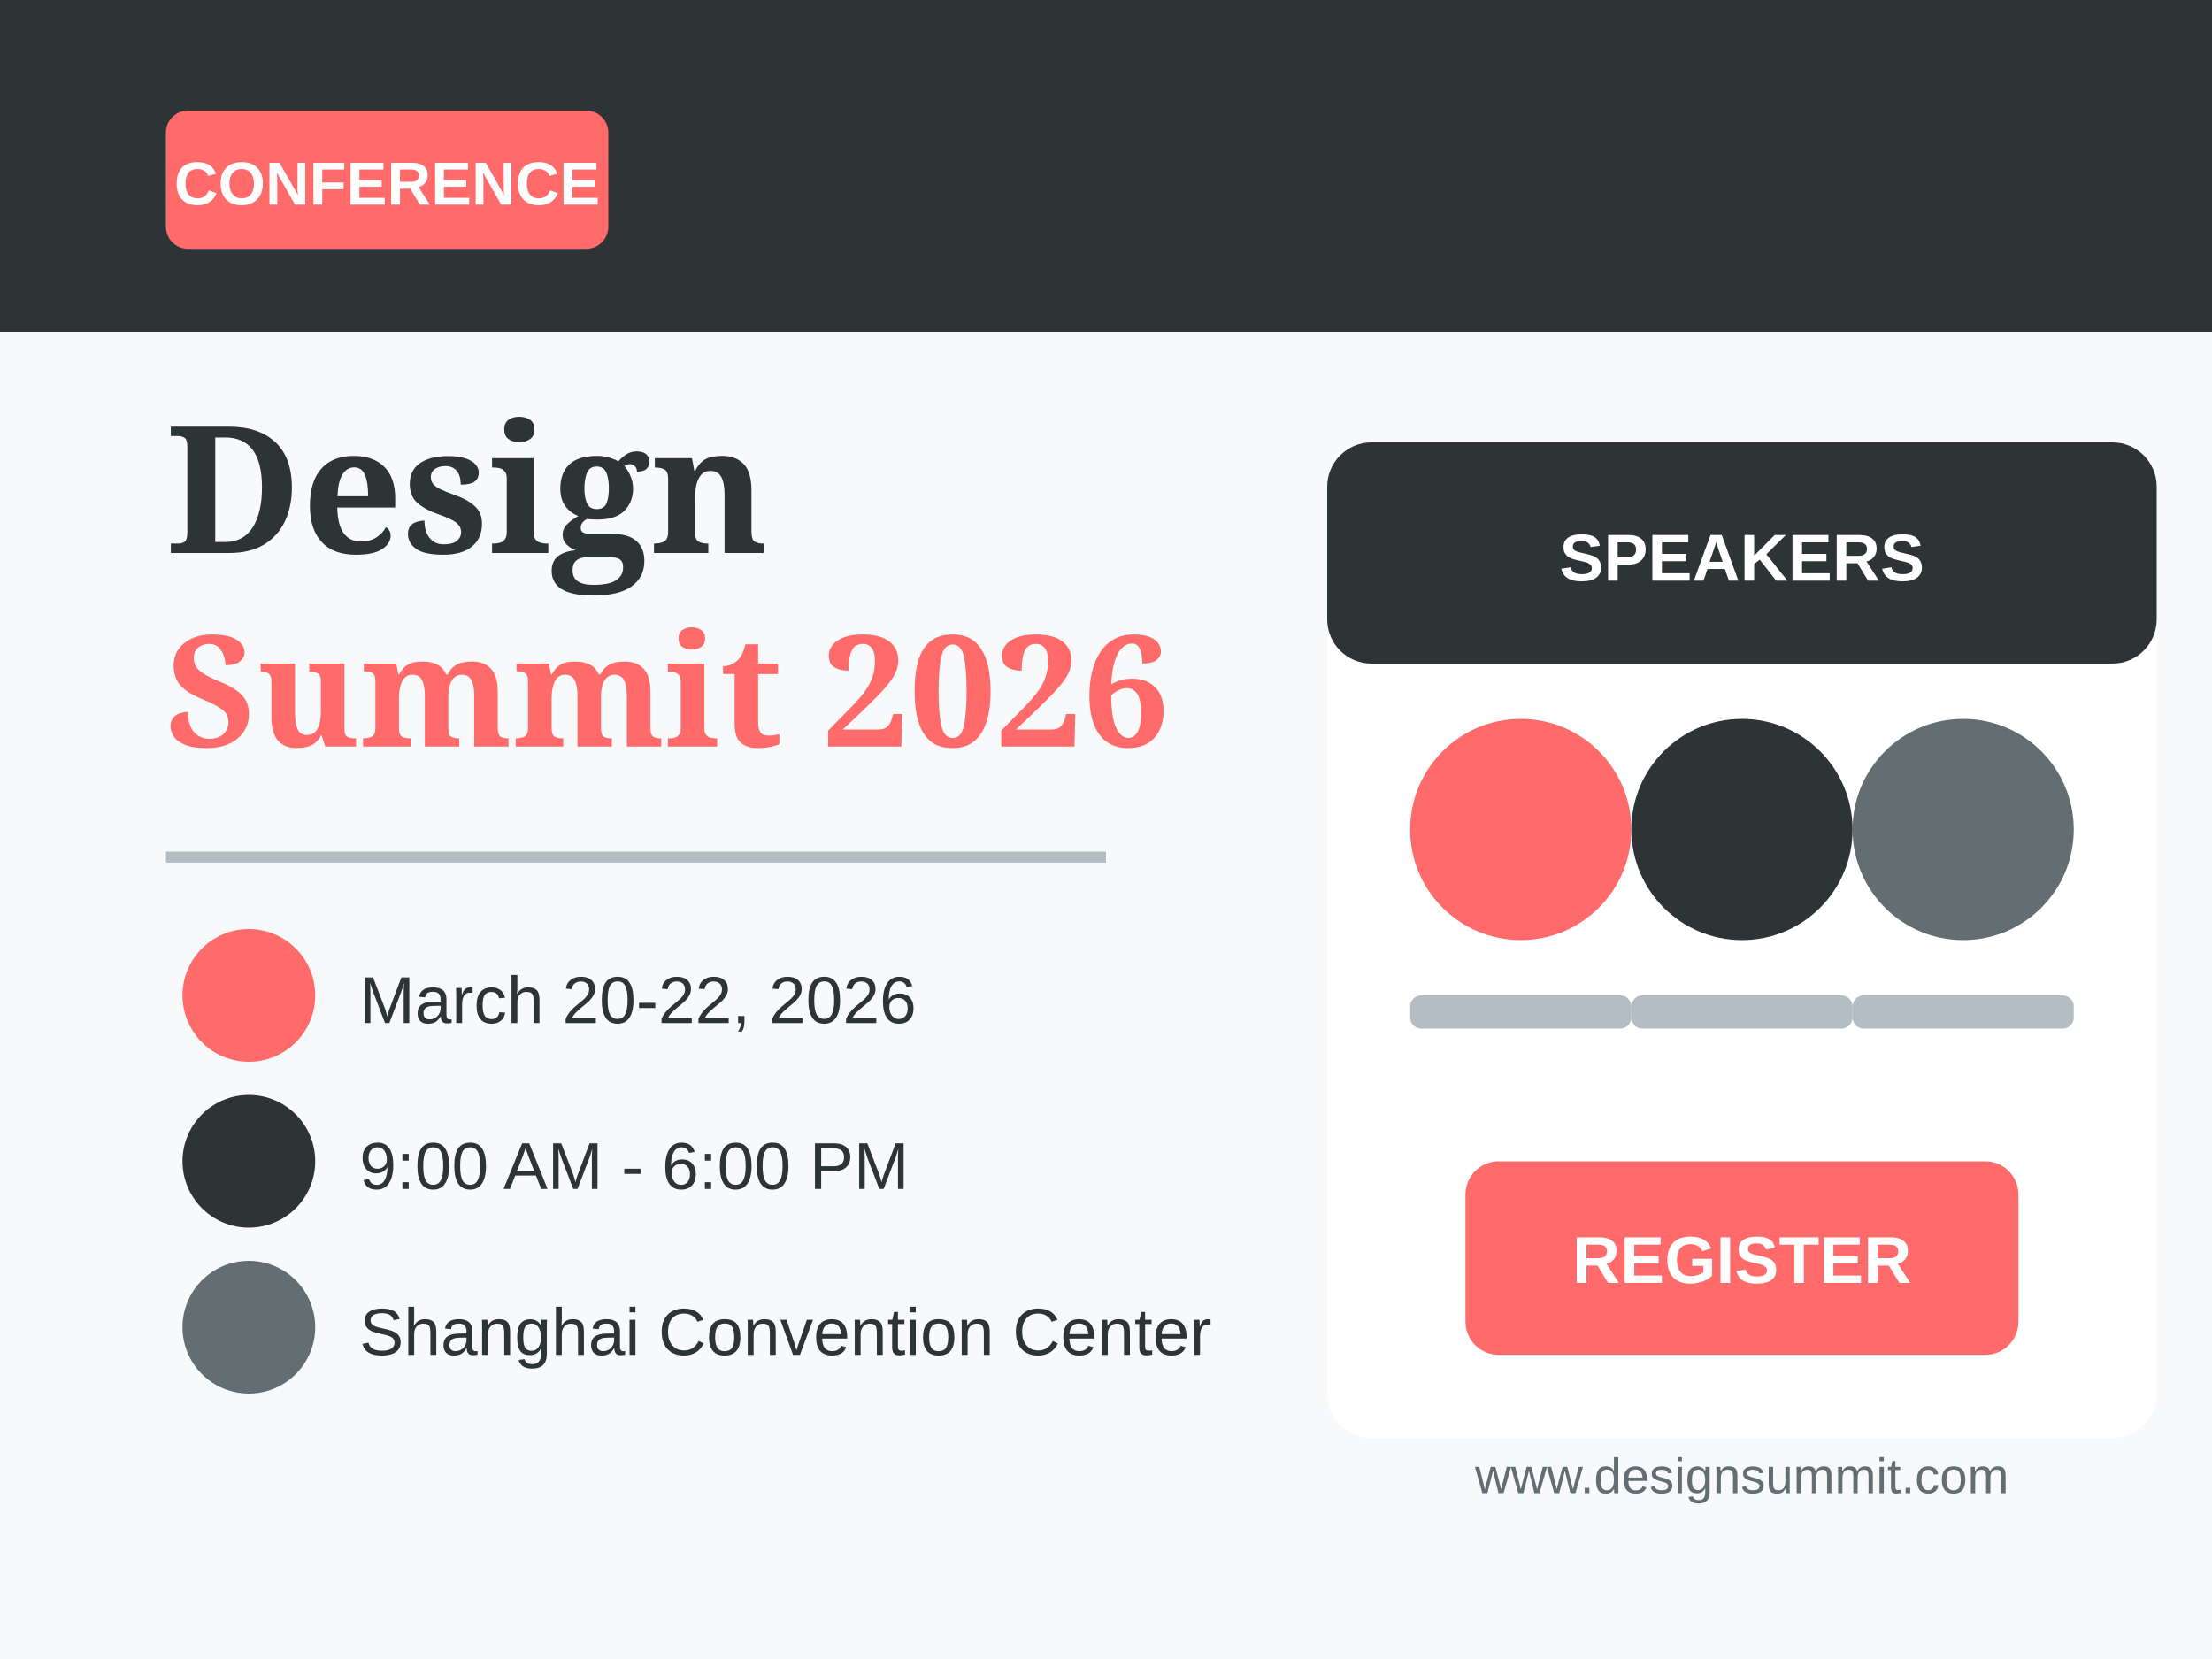
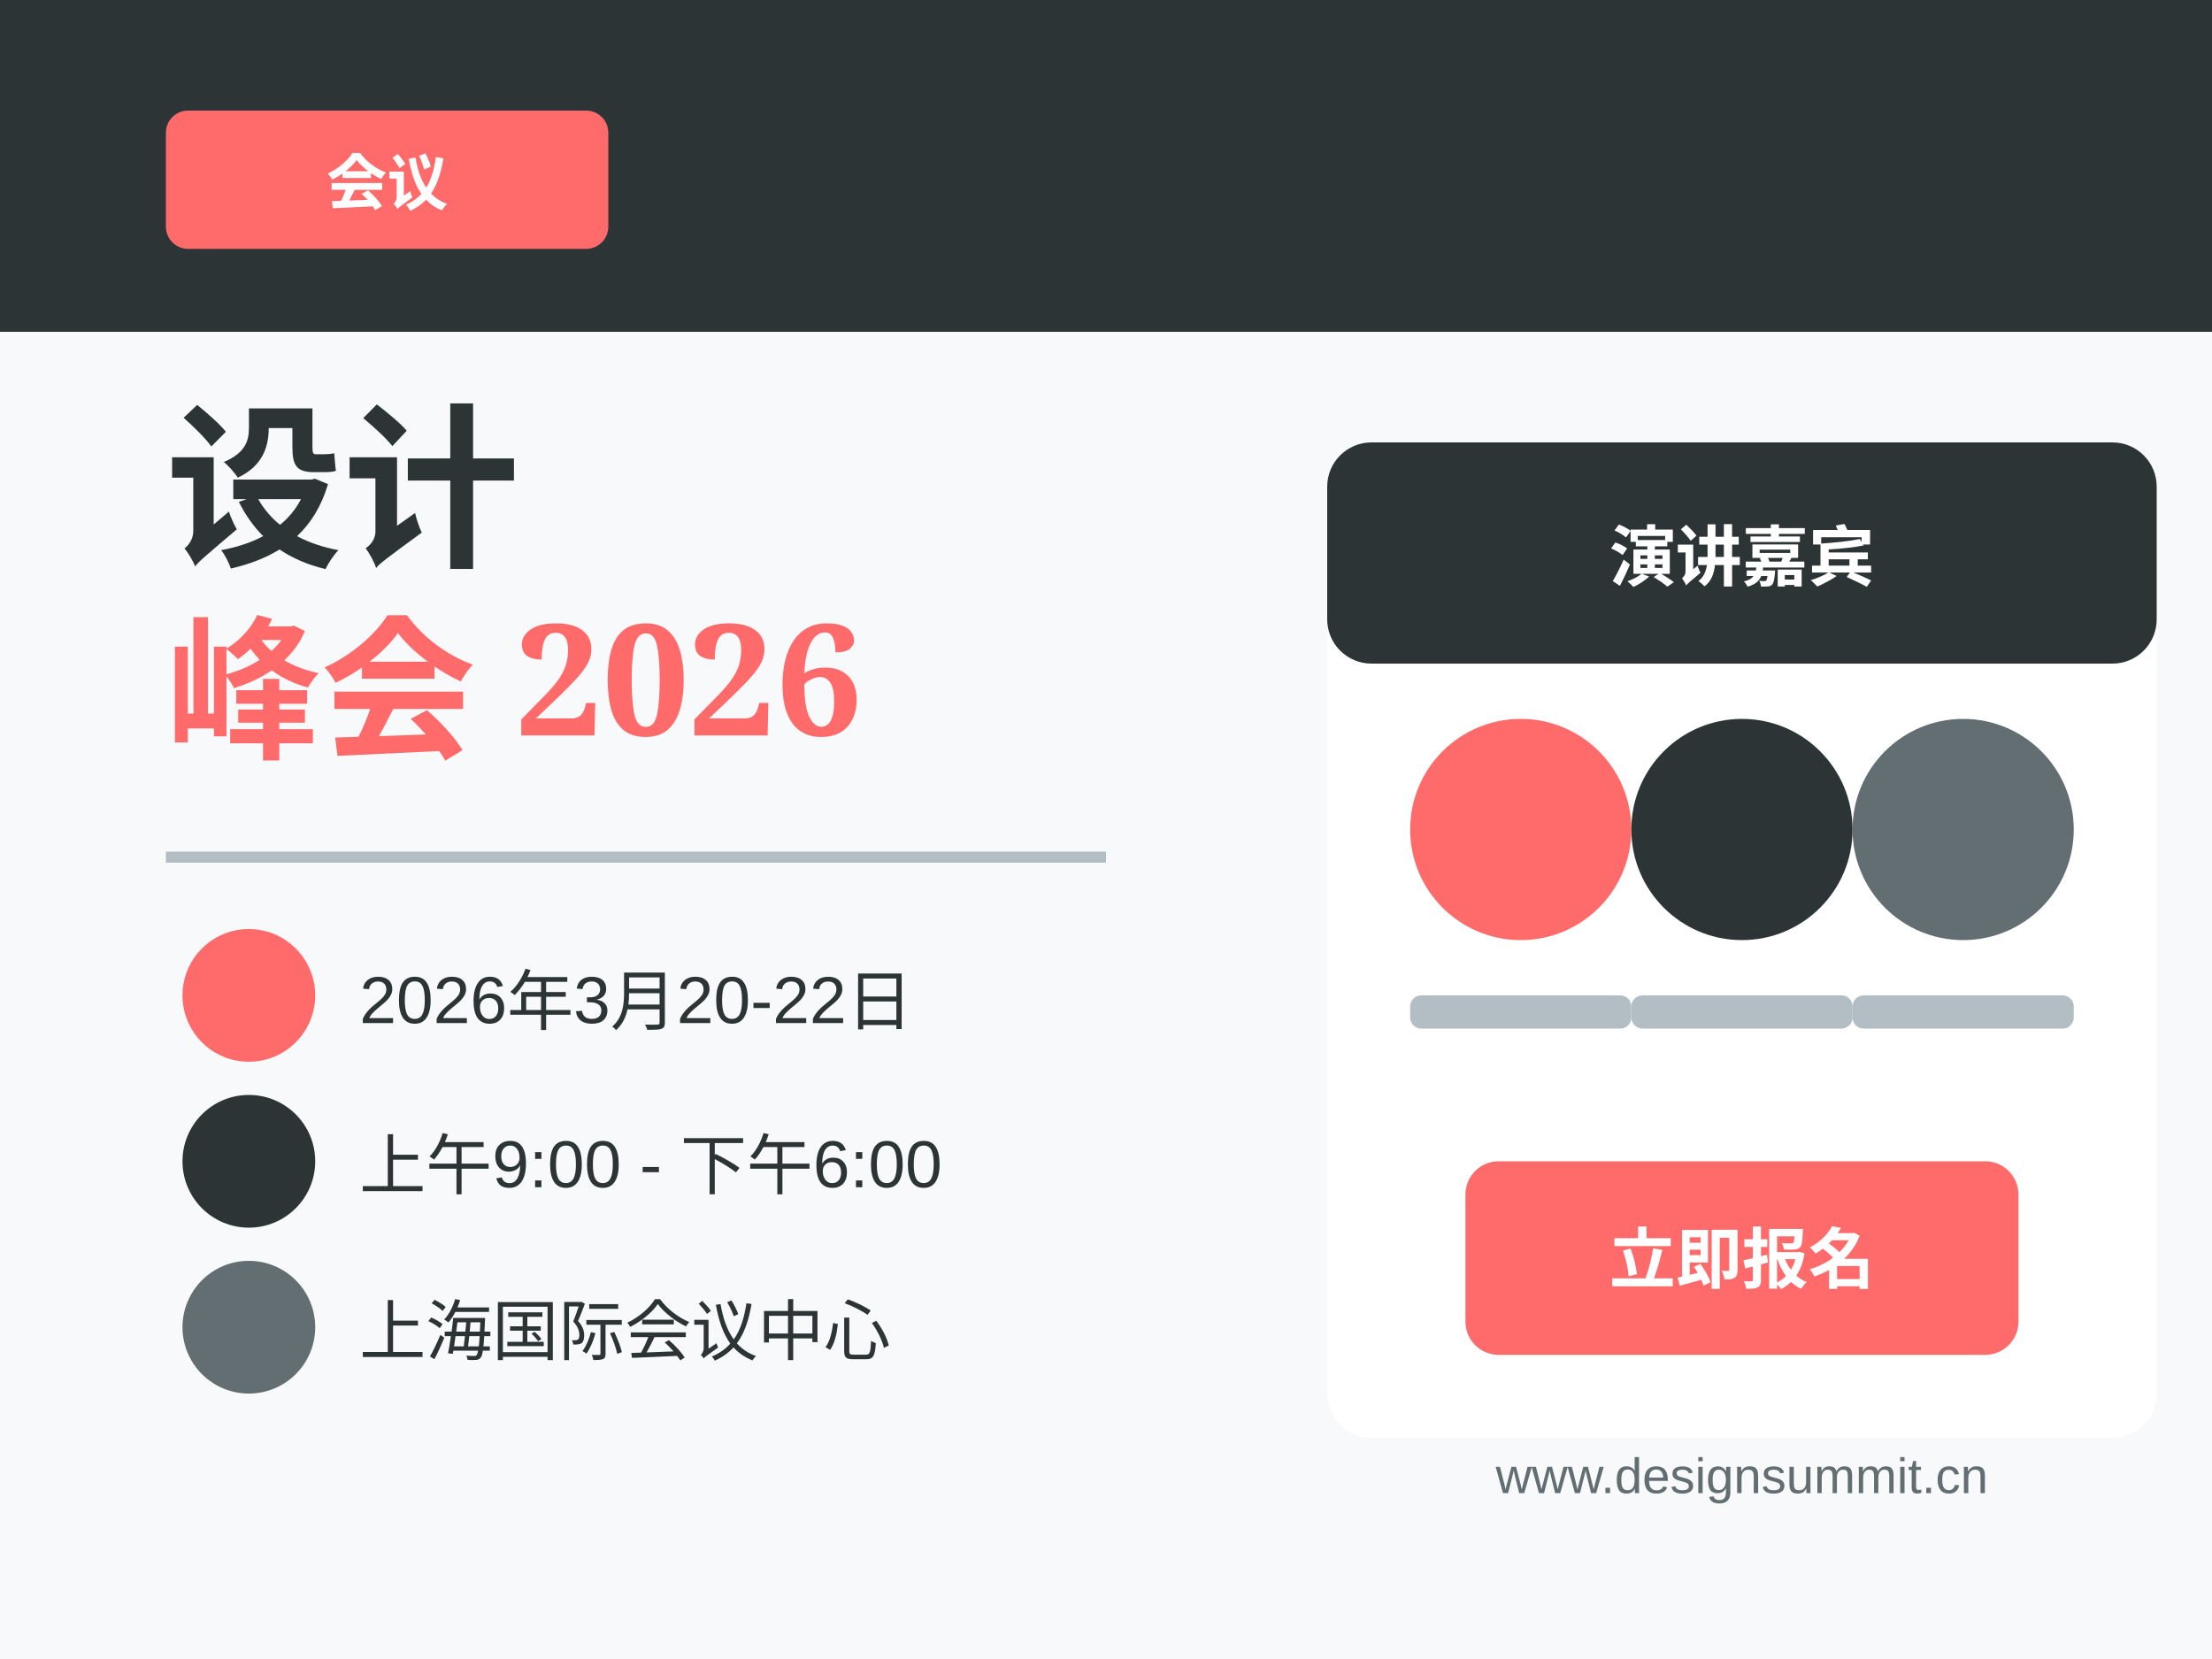
<svg xmlns="http://www.w3.org/2000/svg" viewBox="0 0 400 300">
  <rect id="background" class="background" width="400" height="300" fill="#f8f9fa" />
  <rect id="top-bar" class="primary" x="0" y="0" width="400" height="60" fill="#2d3436" />
  <rect id="event-tag" class="accent" x="30" y="20" width="80" height="25" rx="4" fill="#ff6b6b" />
-   <text id="event-type" class="text" x="70" y="37" text-anchor="middle" font-family="Arial, sans-serif" font-size="11" font-weight="bold" fill="#ffffff" data-fixed-color="black">CONFERENCE</text>
-   <text id="main-title" class="text" x="30" y="100" font-family="Georgia, serif" font-size="32" font-weight="bold" fill="#2d3436" data-fixed-color="black">Design</text>
-   <text id="sub-title" class="accent" x="30" y="135" font-family="Georgia, serif" font-size="28" font-weight="bold" fill="#ff6b6b" data-fixed-color="black">Summit 2026</text>
+   <text id="event-type" class="text" x="70" y="37" text-anchor="middle" font-family="Arial, sans-serif" font-size="11" font-weight="bold" fill="#ffffff" data-fixed-color="black">会议</text>
+   <text id="main-title" class="text" x="30" y="100" font-family="Georgia, serif" font-size="32" font-weight="bold" fill="#2d3436" data-fixed-color="black">设计</text>
+   <text id="sub-title" class="accent" x="30" y="135" font-family="Georgia, serif" font-size="28" font-weight="bold" fill="#ff6b6b" data-fixed-color="black">峰会 2026</text>
  <line id="divider" class="secondary" x1="30" y1="155" x2="200" y2="155" stroke="#b2bec3" stroke-width="2" />
  <g id="date-info">
    <circle id="date-icon" class="accent" cx="45" cy="180" r="12" fill="#ff6b6b" />
-     <text id="date-text" class="text" x="65" y="185" font-family="Arial, sans-serif" font-size="12" fill="#2d3436" data-fixed-color="black">March 20-22, 2026</text>
+     <text id="date-text" class="text" x="65" y="185" font-family="Arial, sans-serif" font-size="12" fill="#2d3436" data-fixed-color="black">2026年3月20-22日</text>
  </g>
  <g id="time-info">
    <circle id="time-icon" class="primary" cx="45" cy="210" r="12" fill="#2d3436" />
-     <text id="time-text" class="text" x="65" y="215" font-family="Arial, sans-serif" font-size="12" fill="#2d3436" data-fixed-color="black">9:00 AM - 6:00 PM</text>
+     <text id="time-text" class="text" x="65" y="215" font-family="Arial, sans-serif" font-size="12" fill="#2d3436" data-fixed-color="black">上午9:00 - 下午6:00</text>
  </g>
  <g id="location-info">
    <circle id="location-icon" class="secondary" cx="45" cy="240" r="12" fill="#636e72" />
-     <text id="location-text" class="text" x="65" y="245" font-family="Arial, sans-serif" font-size="12" fill="#2d3436" data-fixed-color="black">Shanghai Convention Center</text>
+     <text id="location-text" class="text" x="65" y="245" font-family="Arial, sans-serif" font-size="12" fill="#2d3436" data-fixed-color="black">上海国际会议中心</text>
  </g>
  <rect id="visual-box" class="secondary" x="240" y="80" width="150" height="180" rx="8" fill="#ffffff" />
  <rect id="visual-header" class="primary" x="240" y="80" width="150" height="40" rx="8" fill="#2d3436" />
-   <text id="visual-title" class="text" x="315" y="105" text-anchor="middle" font-family="Arial, sans-serif" font-size="12" font-weight="bold" fill="#ffffff" data-fixed-color="black">SPEAKERS</text>
+   <text id="visual-title" class="text" x="315" y="105" text-anchor="middle" font-family="Arial, sans-serif" font-size="12" font-weight="bold" fill="#ffffff" data-fixed-color="black">演讲嘉宾</text>
  <circle id="speaker-1" class="accent" cx="275" cy="150" r="20" fill="#ff6b6b" />
  <circle id="speaker-2" class="primary" cx="315" cy="150" r="20" fill="#2d3436" />
  <circle id="speaker-3" class="secondary" cx="355" cy="150" r="20" fill="#636e72" />
  <rect id="name-1" class="primary" x="255" y="180" width="40" height="6" rx="2" fill="#b2bec3" />
  <rect id="name-2" class="primary" x="295" y="180" width="40" height="6" rx="2" fill="#b2bec3" />
  <rect id="name-3" class="primary" x="335" y="180" width="40" height="6" rx="2" fill="#b2bec3" />
  <rect id="register-btn" class="accent" x="265" y="210" width="100" height="35" rx="6" fill="#ff6b6b" />
-   <text id="register-text" class="text" x="315" y="232" text-anchor="middle" font-family="Arial, sans-serif" font-size="12" font-weight="bold" fill="#ffffff" data-fixed-color="black">REGISTER</text>
-   <text id="footer-web" class="text" x="315" y="270" text-anchor="middle" font-family="Arial, sans-serif" font-size="9" fill="#636e72" data-fixed-color="black">www.designsummit.com</text>
+   <text id="register-text" class="text" x="315" y="232" text-anchor="middle" font-family="Arial, sans-serif" font-size="12" font-weight="bold" fill="#ffffff" data-fixed-color="black">立即报名</text>
+   <text id="footer-web" class="text" x="315" y="270" text-anchor="middle" font-family="Arial, sans-serif" font-size="9" fill="#636e72" data-fixed-color="black">www.designsummit.cn</text>
</svg>
